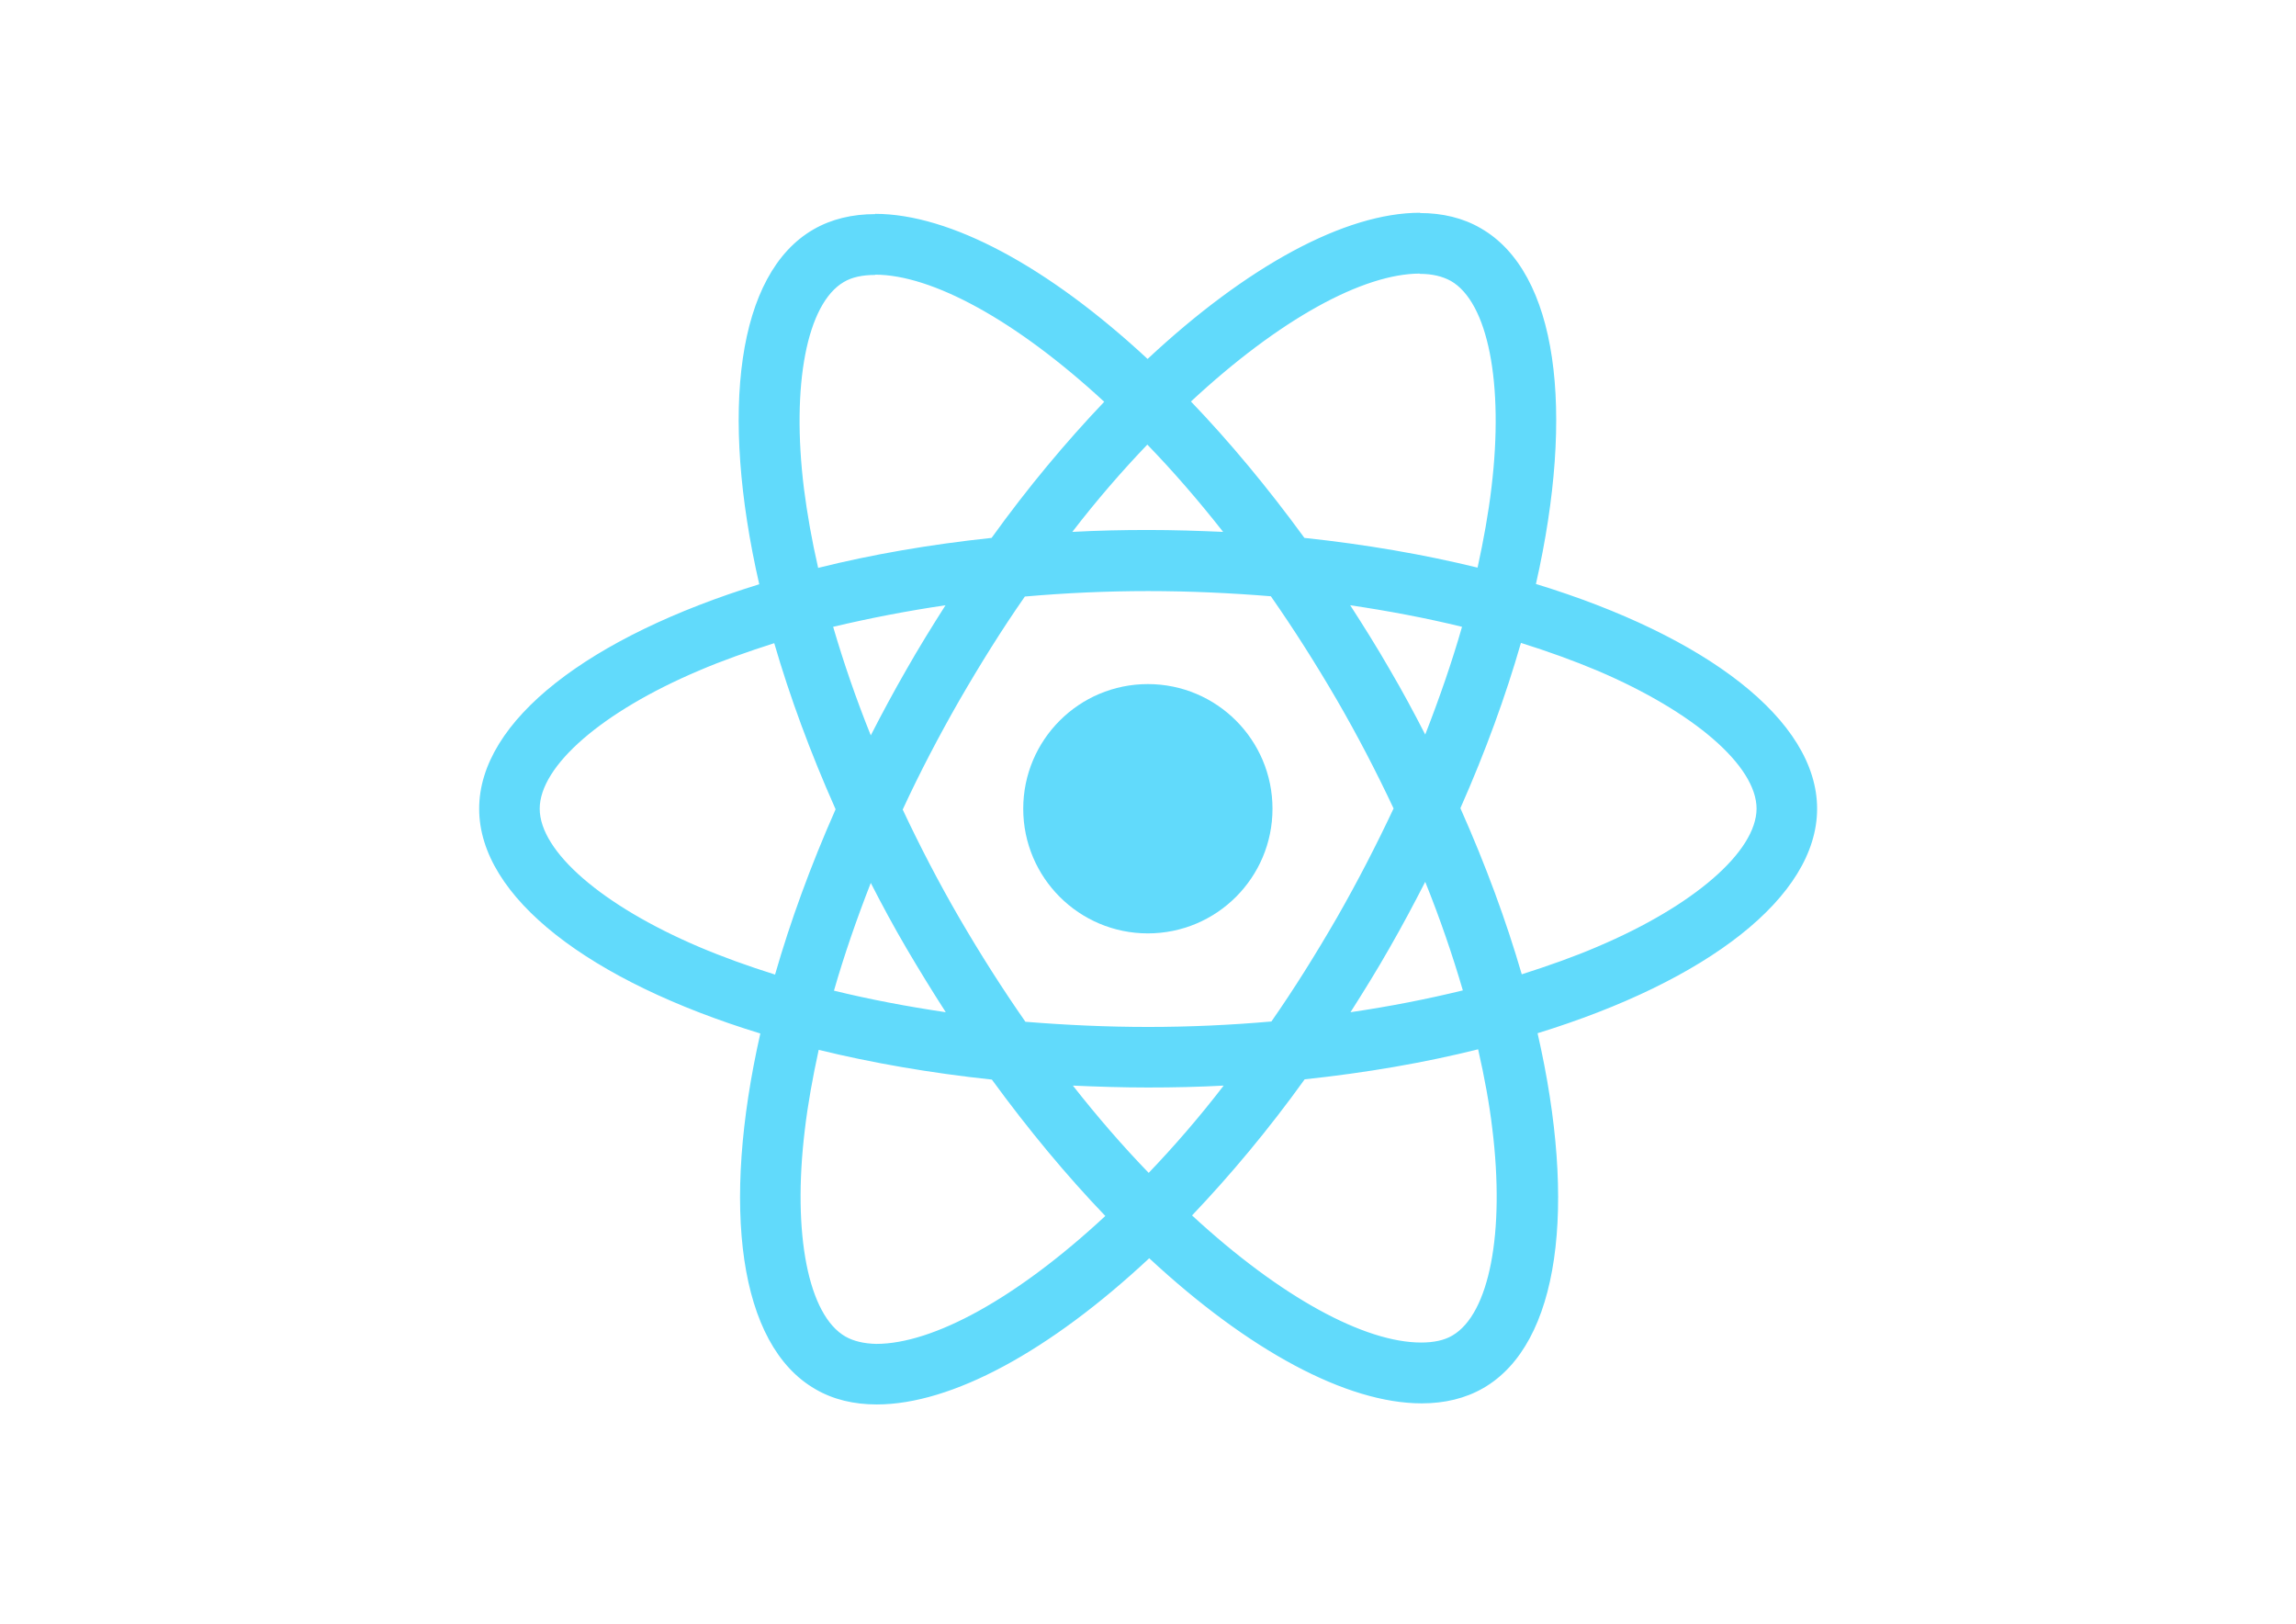
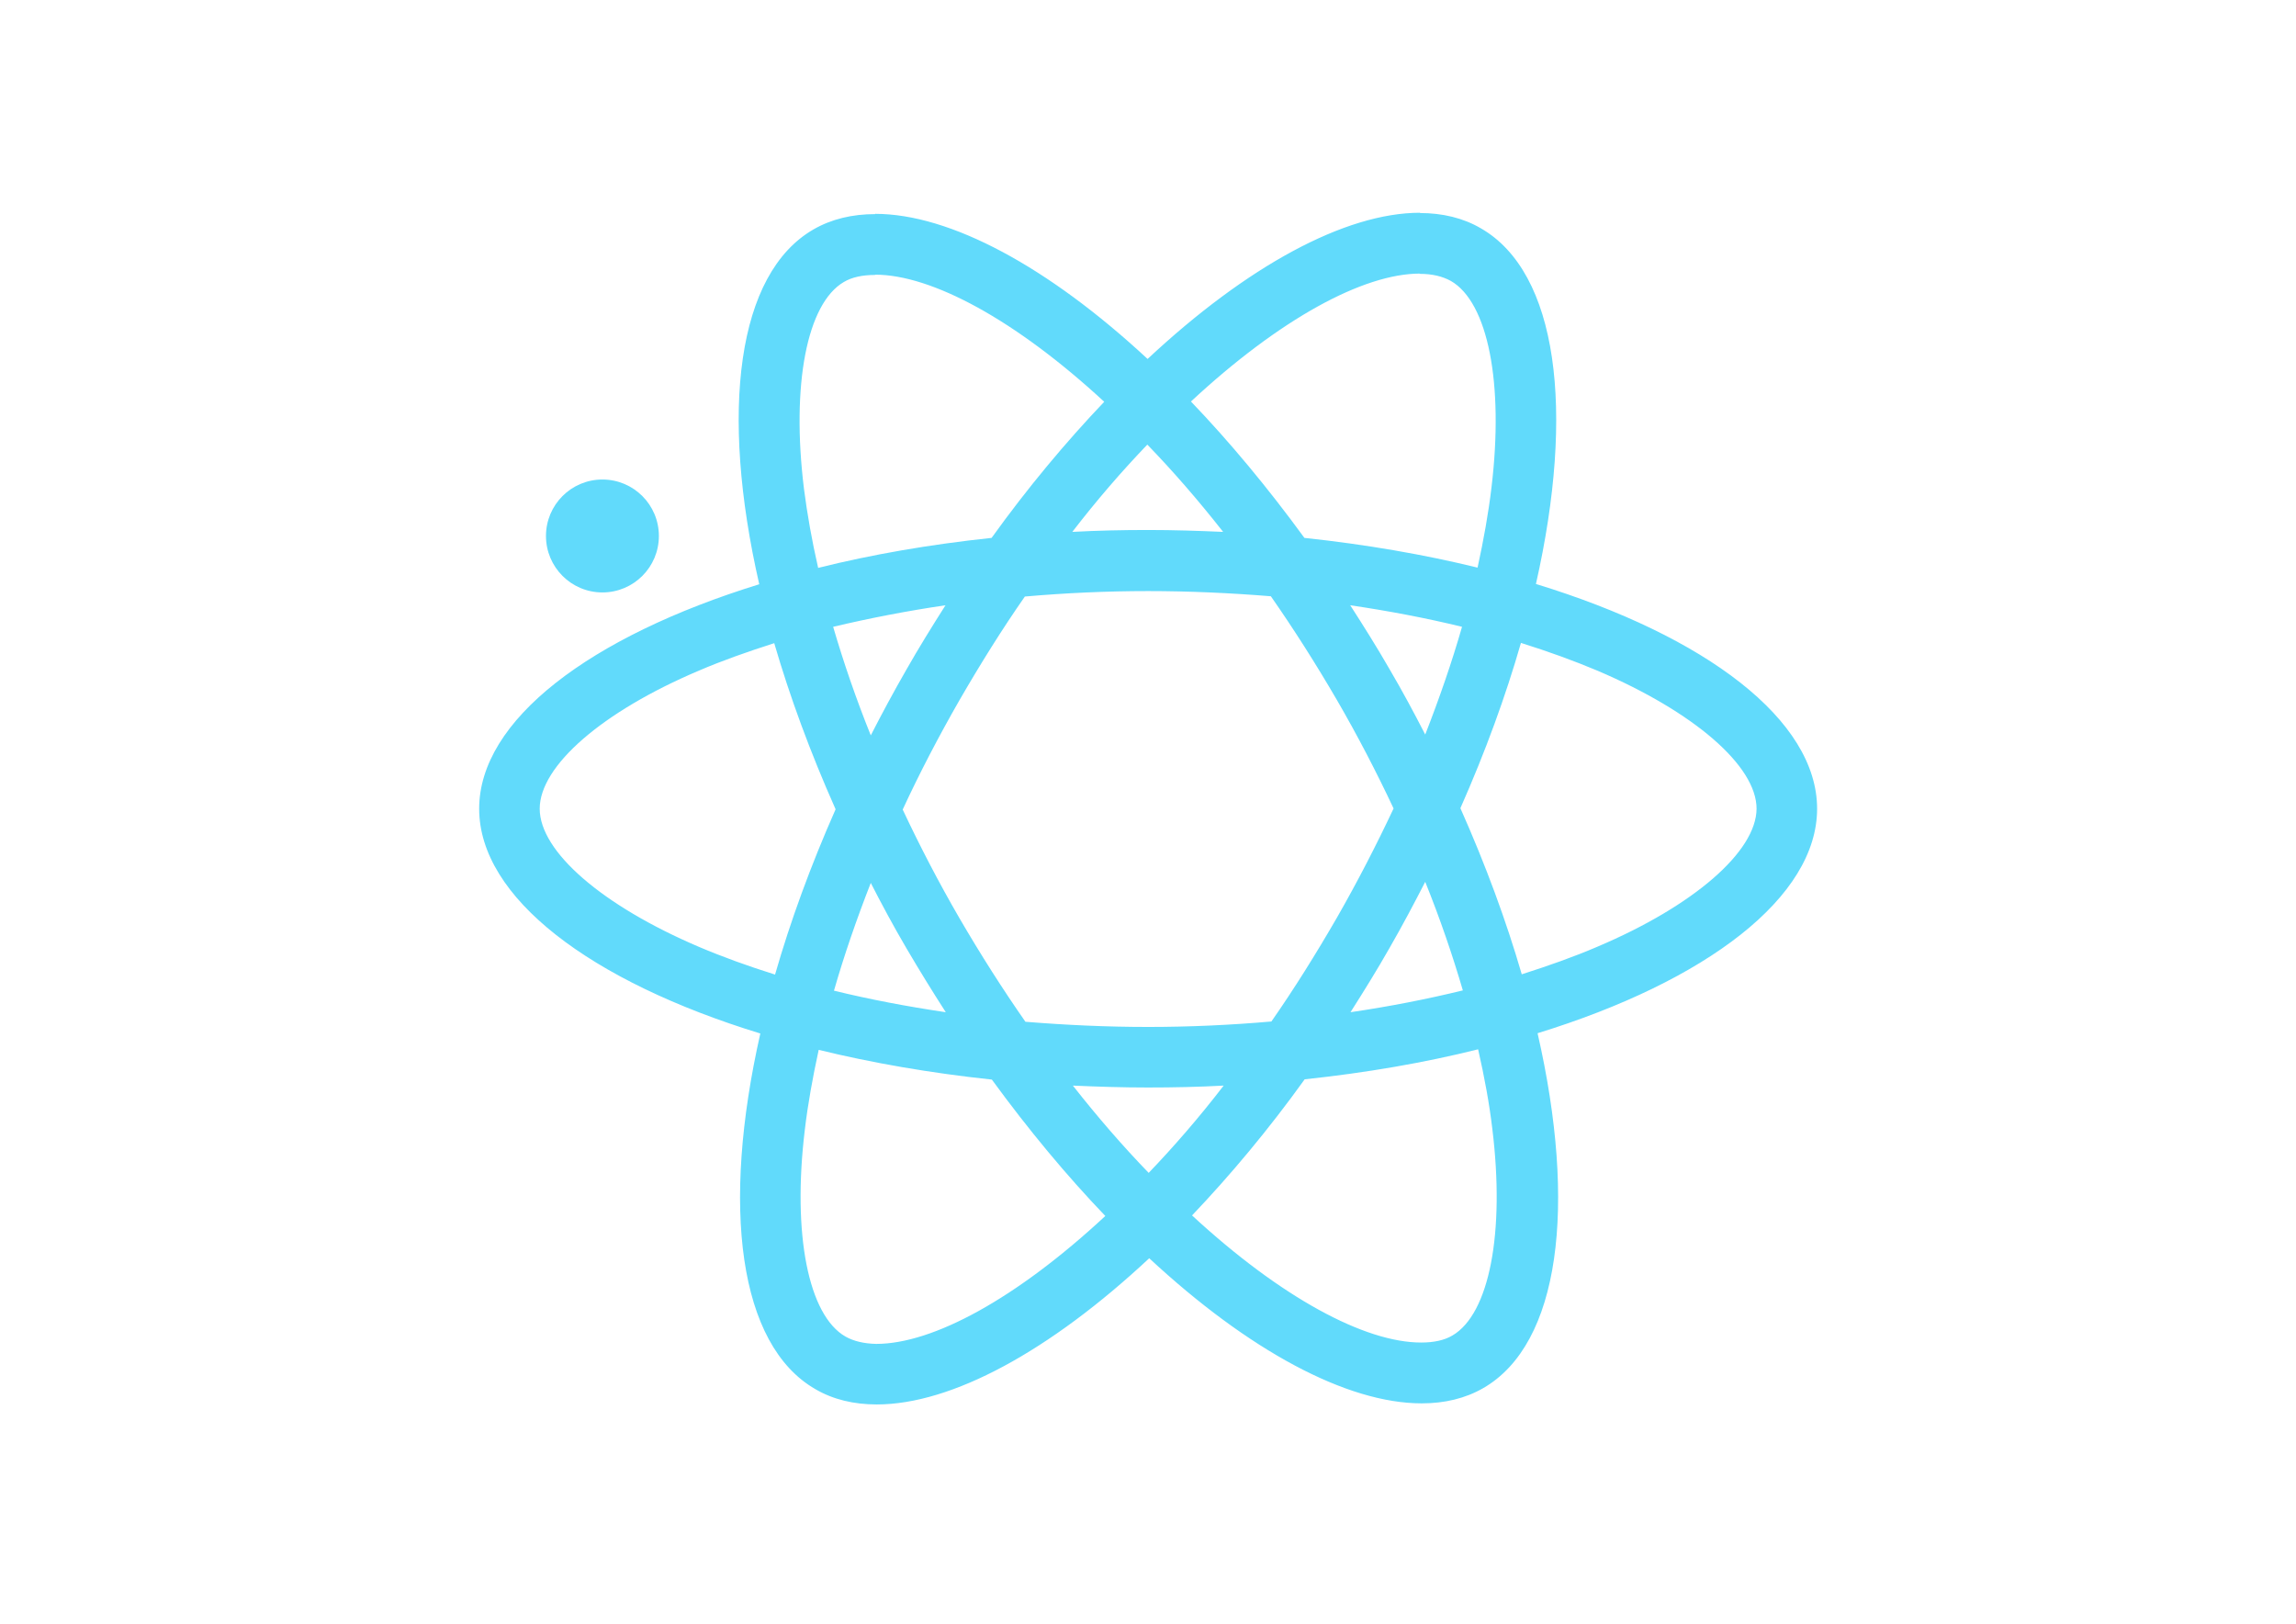
<svg xmlns="http://www.w3.org/2000/svg" viewBox="0 0 841.9 595.3">
  <g fill="#61DAFB">
    <path d="M666.3 296.5c0-32.5-40.7-63.3-103.1-82.4 14.4-63.6 8-114.2-20.2-130.4-6.5-3.8-14.1-5.6-22.4-5.6v22.3c4.6 0 8.3.9 11.4 2.6 13.6 7.8 19.5 37.5 14.9 75.7-1.1 9.4-2.9 19.3-5.1 29.4-19.6-4.8-41-8.5-63.5-10.9-13.5-18.5-27.5-35.3-41.6-50 32.6-30.3 63.2-46.9 84-46.9V78c-27.5 0-63.5 19.6-99.9 53.6-36.4-33.8-72.4-53.2-99.9-53.2v22.3c20.7 0 51.4 16.5 84 46.6-14 14.7-28 31.4-41.3 49.9-22.6 2.4-44 6.1-63.6 11-2.3-10-4-19.7-5.2-29-4.7-38.2 1.1-67.9 14.6-75.8 3-1.8 6.9-2.6 11.5-2.6V78.5c-8.4 0-16 1.8-22.6 5.6-28.1 16.2-34.4 66.7-19.9 130.1-62.2 19.2-102.7 49.9-102.7 82.3 0 32.5 40.7 63.3 103.1 82.4-14.4 63.6-8 114.2 20.2 130.4 6.5 3.8 14.1 5.6 22.5 5.6 27.5 0 63.5-19.6 99.9-53.6 36.4 33.8 72.4 53.2 99.9 53.2 8.4 0 16-1.8 22.6-5.6 28.1-16.2 34.4-66.7 19.9-130.1 62-19.1 102.5-49.9 102.5-82.3zm-130.2-66.7c-3.7 12.9-8.3 26.2-13.5 39.5-4.1-8-8.4-16-13.1-24-4.6-8-9.5-15.8-14.4-23.4 14.2 2.1 27.9 4.7 41 7.9zm-45.8 106.5c-7.8 13.5-15.8 26.3-24.1 38.2-14.9 1.3-30 2-45.2 2-15.1 0-30.2-.7-45-1.9-8.3-11.9-16.4-24.6-24.2-38-7.6-13.1-14.5-26.4-20.8-39.8 6.2-13.4 13.2-26.8 20.7-39.9 7.8-13.5 15.8-26.3 24.1-38.2 14.9-1.3 30-2 45.2-2 15.1 0 30.2.7 45 1.9 8.3 11.9 16.4 24.6 24.2 38 7.6 13.1 14.5 26.4 20.8 39.8-6.3 13.4-13.2 26.8-20.7 39.9zm32.3-13c5.4 13.4 10 26.8 13.8 39.8-13.1 3.2-26.9 5.9-41.2 8 4.9-7.7 9.8-15.6 14.4-23.7 4.6-8 8.9-16.1 13-24.1zM421.2 430c-9.3-9.6-18.6-20.3-27.8-32 9 .4 18.2.7 27.5.7 9.4 0 18.7-.2 27.8-.7-9 11.7-18.3 22.4-27.5 32zm-74.4-58.9c-14.2-2.1-27.9-4.7-41-7.9 3.7-12.9 8.3-26.2 13.5-39.5 4.1 8 8.4 16 13.1 24 4.7 8 9.5 15.8 14.4 23.4zM420.7 163c9.3 9.6 18.6 20.3 27.8 32-9-.4-18.2-.7-27.5-.7-9.4 0-18.7.2-27.8.7 9-11.7 18.3-22.4 27.5-32zm-74 58.9c-4.9 7.7-9.8 15.6-14.4 23.7-4.6 8-8.9 16-13 24-5.4-13.4-10-26.8-13.8-39.8 13.1-3.1 26.9-5.8 41.2-7.9zm-90.5 125.2c-35.4-15.1-58.3-34.9-58.3-50.6 0-15.7 22.9-35.6 58.3-50.6 8.6-3.7 18-7 27.7-10.1 5.7 19.6 13.2 40 22.5 60.9-9.2 20.8-16.6 41.1-22.2 60.6-9.9-3.1-19.3-6.5-28-10.2zM310 490c-13.6-7.8-19.5-37.5-14.9-75.7 1.1-9.4 2.9-19.3 5.1-29.4 19.6 4.8 41 8.5 63.5 10.9 13.5 18.5 27.5 35.3 41.6 50-32.6 30.3-63.2 46.9-84 46.9-4.5-.1-8.3-1-11.3-2.7zm237.2-76.2c4.7 38.2-1.1 67.9-14.6 75.8-3 1.8-6.9 2.6-11.5 2.6-20.7 0-51.4-16.5-84-46.6 14-14.7 28-31.4 41.3-49.9 22.6-2.4 44-6.1 63.6-11 2.3 10.1 4.1 19.8 5.2 29.1zm38.5-66.7c-8.6 3.7-18 7-27.7 10.1-5.7-19.6-13.2-40-22.5-60.9 9.2-20.8 16.6-41.1 22.2-60.6 9.9 3.1 19.3 6.5 28.1 10.2 35.4 15.1 58.3 34.9 58.3 50.6-.1 15.7-23 35.6-58.4 50.6zM320.8 78.4z" />
-     <circle cx="420.9" cy="296.5" r="45.7" />
+     <circle cx="220.9" cy="196.5" r="20.7" />
    <path d="M520.5 78.1z" />
  </g>
</svg>
